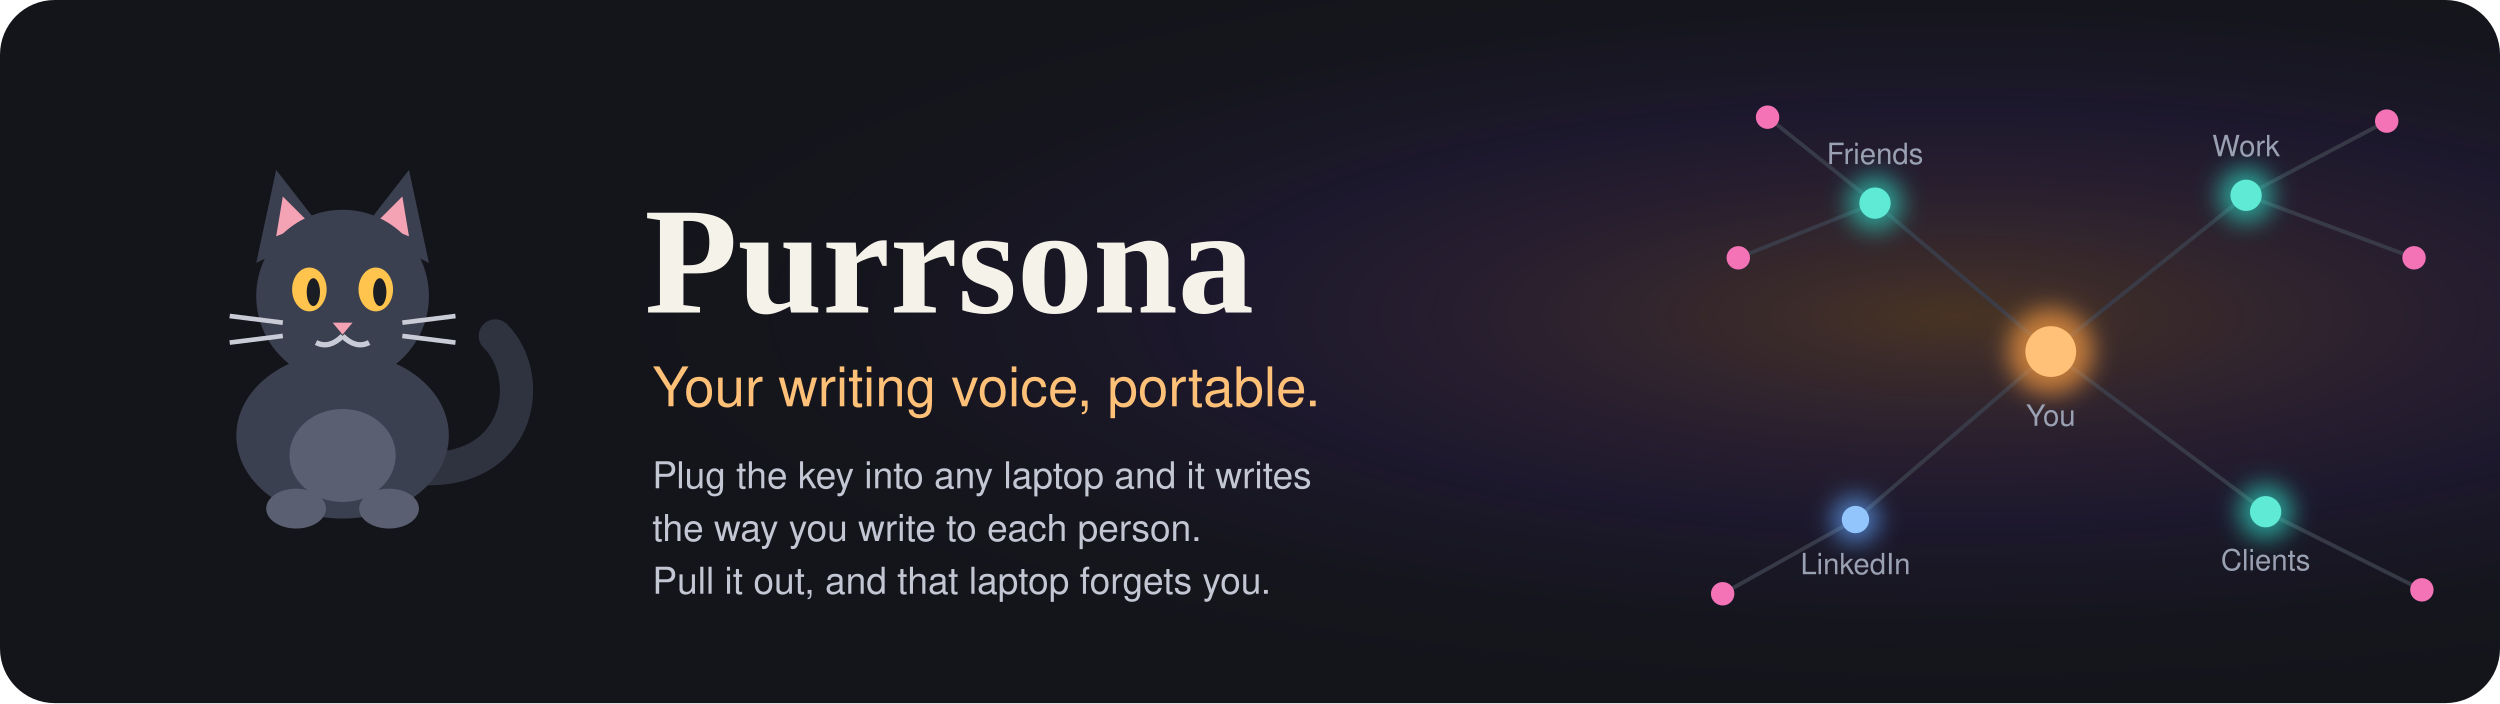
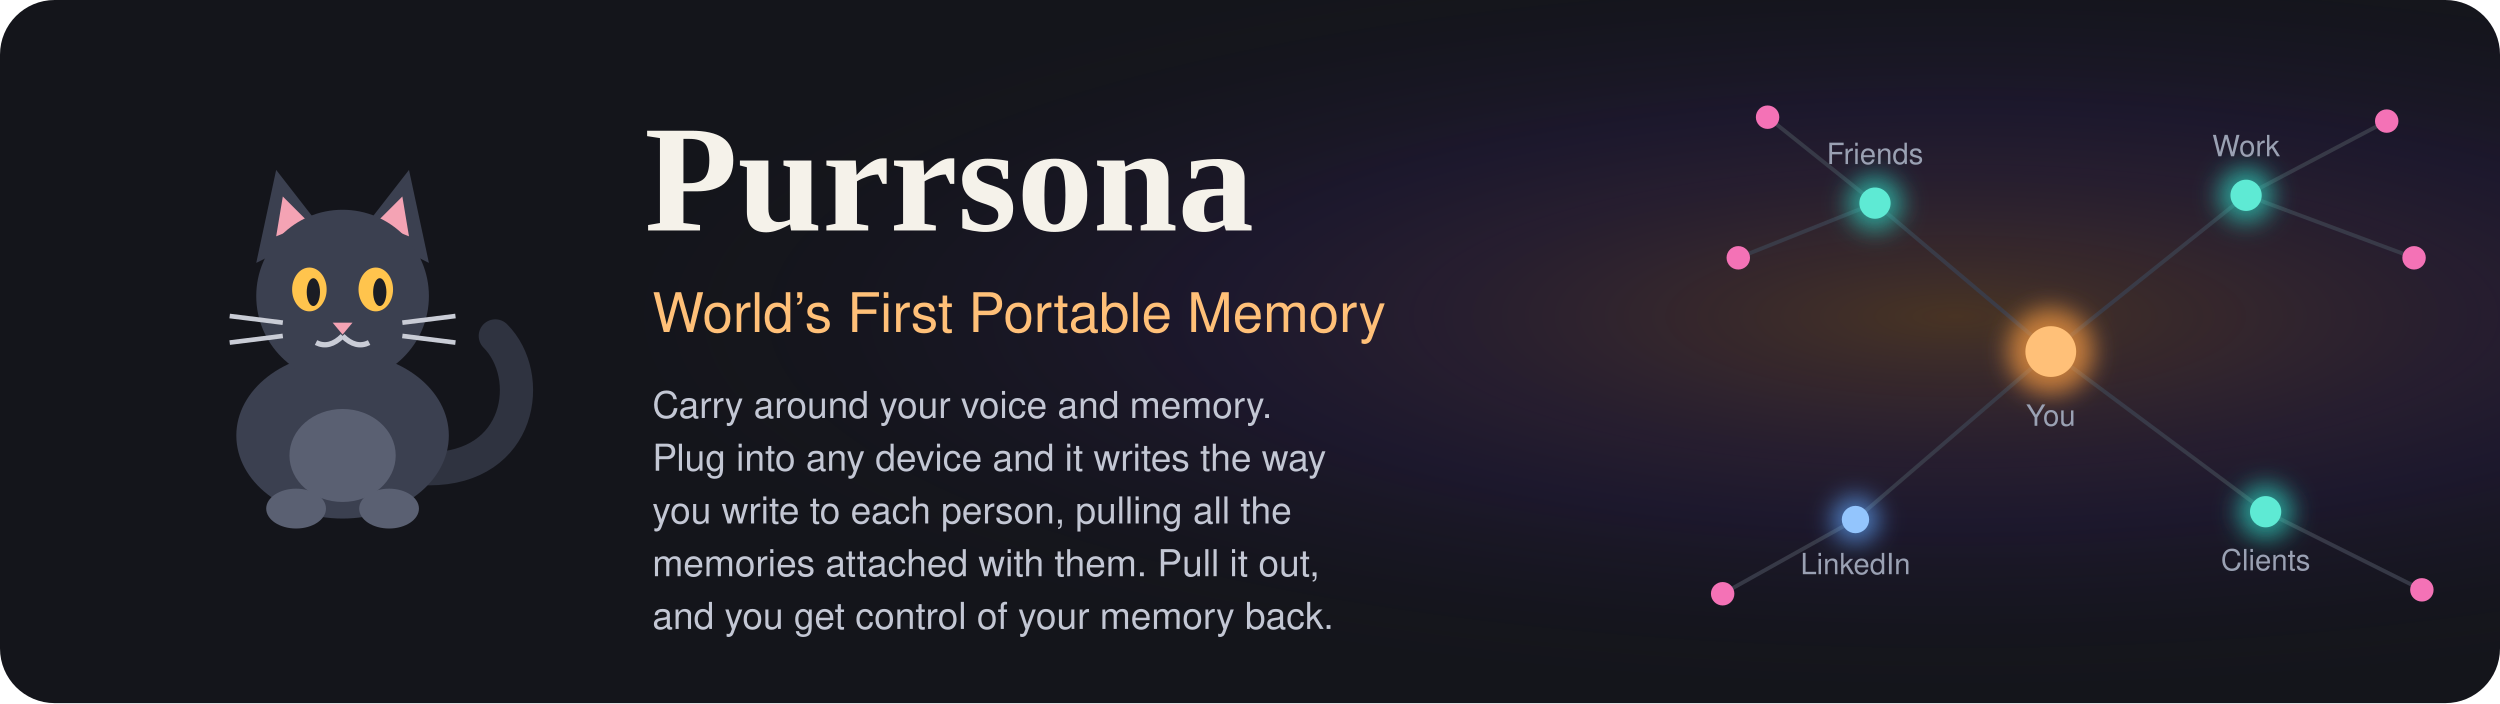
- <svg xmlns="http://www.w3.org/2000/svg" viewBox="0 0 1280 360" width="1280" height="360" role="img" aria-label="Purrsona: your writing voice, portable">
+ <svg xmlns="http://www.w3.org/2000/svg" viewBox="0 0 1280 360" width="1280" height="360" role="img" aria-label="Purrsona: World’s First Portable Memory">
  <defs>
    <radialGradient id="glow" cx="78%" cy="45%" r="55%">
      <stop offset="0" stop-color="#ff9f43" stop-opacity="0.22" />
      <stop offset="0.55" stop-color="#7c3aed" stop-opacity="0.08" />
      <stop offset="1" stop-color="#14151b" stop-opacity="0" />
    </radialGradient>
    <filter id="soft" x="-50%" y="-50%" width="200%" height="200%">
      <feGaussianBlur stdDeviation="6" />
    </filter>
  </defs>
  <rect width="1280" height="360" rx="28" fill="#14151b" />
  <rect width="1280" height="360" rx="28" fill="url(#glow)" />
  <g stroke="#3a3d4a" stroke-width="2" opacity="0.9">
    <line x1="1050" y1="180" x2="960" y2="104" />
    <line x1="1050" y1="180" x2="1150" y2="100" />
    <line x1="1050" y1="180" x2="1160" y2="262" />
    <line x1="1050" y1="180" x2="950" y2="266" />
    <line x1="960" y1="104" x2="905" y2="60" />
    <line x1="960" y1="104" x2="890" y2="132" />
    <line x1="1150" y1="100" x2="1222" y2="62" />
    <line x1="1150" y1="100" x2="1236" y2="132" />
    <line x1="1160" y1="262" x2="1240" y2="302" />
    <line x1="950" y1="266" x2="882" y2="304" />
  </g>
  <g filter="url(#soft)" opacity="0.7">
    <circle cx="1050" cy="180" r="22" fill="#ff9f43" />
    <circle cx="960" cy="104" r="14" fill="#2dd4bf" />
    <circle cx="1150" cy="100" r="14" fill="#2dd4bf" />
    <circle cx="1160" cy="262" r="14" fill="#2dd4bf" />
    <circle cx="950" cy="266" r="12" fill="#60a5fa" />
  </g>
  <circle cx="1050" cy="180" r="13" fill="#ffc078" />
  <circle cx="960" cy="104" r="8" fill="#5eead4" />
  <circle cx="1150" cy="100" r="8" fill="#5eead4" />
  <circle cx="1160" cy="262" r="8" fill="#5eead4" />
  <circle cx="950" cy="266" r="7" fill="#93c5fd" />
  <g fill="#f472b6">
    <circle cx="905" cy="60" r="6" />
    <circle cx="890" cy="132" r="6" />
    <circle cx="1222" cy="62" r="6" />
    <circle cx="1236" cy="132" r="6" />
    <circle cx="1240" cy="302" r="6" />
    <circle cx="882" cy="304" r="6" />
  </g>
  <g font-family="-apple-system, BlinkMacSystemFont, 'Segoe UI', Helvetica, Arial, sans-serif" font-size="15" fill="#9aa1b3">
    <text x="1050" y="218" text-anchor="middle">You</text>
    <text x="960" y="84" text-anchor="middle">Friends</text>
    <text x="1150" y="80" text-anchor="middle">Work</text>
    <text x="1160" y="292" text-anchor="middle">Clients</text>
    <text x="950" y="294" text-anchor="middle">LinkedIn</text>
  </g>
  <g transform="translate(70 70) scale(3.4)">
    <path d="M44 50 C58 50 60 36 54 30" fill="none" stroke="#2f3340" stroke-width="5" stroke-linecap="round" />
    <ellipse cx="31" cy="45" rx="16" ry="12.5" fill="#3b4050" />
    <ellipse cx="31" cy="48" rx="8" ry="7" fill="#5a6072" />
    <polygon points="18,19 21,5 28,14" fill="#3b4050" />
    <polygon points="34,14 41,5 44,19" fill="#3b4050" />
    <polygon points="21,15 22,9 26,13" fill="#f4a3b4" />
    <polygon points="36,13 40,9 41,15" fill="#f4a3b4" />
    <circle cx="31" cy="24" r="13" fill="#3b4050" />
    <ellipse cx="26" cy="23" rx="2.6" ry="3.3" fill="#ffc44d" />
    <ellipse cx="36" cy="23" rx="2.6" ry="3.3" fill="#ffc44d" />
    <ellipse cx="26.6" cy="23.4" rx="1" ry="2.1" fill="#1b1d24" />
    <ellipse cx="36.6" cy="23.4" rx="1" ry="2.1" fill="#1b1d24" />
    <polygon points="29.5,28 32.5,28 31,29.8" fill="#f4a3b4" />
    <path d="M31 30 q-2 2 -4 1 M31 30 q2 2 4 1" stroke="#c9ccd6" stroke-width="0.8" fill="none" />
    <path d="M22 28 l-8 -1 M22 30 l-8 1 M40 28 l8 -1 M40 30 l8 1" stroke="#c9ccd6" stroke-width="0.7" />
    <ellipse cx="24" cy="56" rx="4.5" ry="3" fill="#5a6072" />
    <ellipse cx="38" cy="56" rx="4.5" ry="3" fill="#5a6072" />
  </g>
  <g font-family="-apple-system, BlinkMacSystemFont, 'Segoe UI', Helvetica, Arial, sans-serif">
-     <text x="330" y="160" font-family="Georgia, 'Times New Roman', serif" font-size="78" font-weight="700" fill="#f5f2ea">Purrsona</text>
-     <text x="334" y="208" font-size="28" fill="#ffc078">Your writing voice, portable.</text>
-     <text x="334" y="250" font-size="19" fill="#c3c7d4">Plug the key into any laptop and it writes</text>
-     <text x="334" y="277" font-size="19" fill="#c3c7d4">the way you write to each person.</text>
-     <text x="334" y="304" font-size="19" fill="#c3c7d4">Pull it out, and that laptop forgets you.</text>
+     <text x="330" y="118" font-family="Georgia, 'Times New Roman', serif" font-size="78" font-weight="700" fill="#f5f2ea">Purrsona</text>
+     <text x="334" y="170" font-size="28" fill="#ffc078">World’s First Portable Memory</text>
+     <text x="334" y="214" font-size="19" fill="#c3c7d4">Carry around your voice and memory.</text>
+     <text x="334" y="241" font-size="19" fill="#c3c7d4">Plug into any device and it writes the way</text>
+     <text x="334" y="268" font-size="19" fill="#c3c7d4">you write to each person, pulling all the</text>
+     <text x="334" y="295" font-size="19" fill="#c3c7d4">memories attached with them. Pull it out,</text>
+     <text x="334" y="322" font-size="19" fill="#c3c7d4">and you get control of your memory back.</text>
  </g>
</svg>
